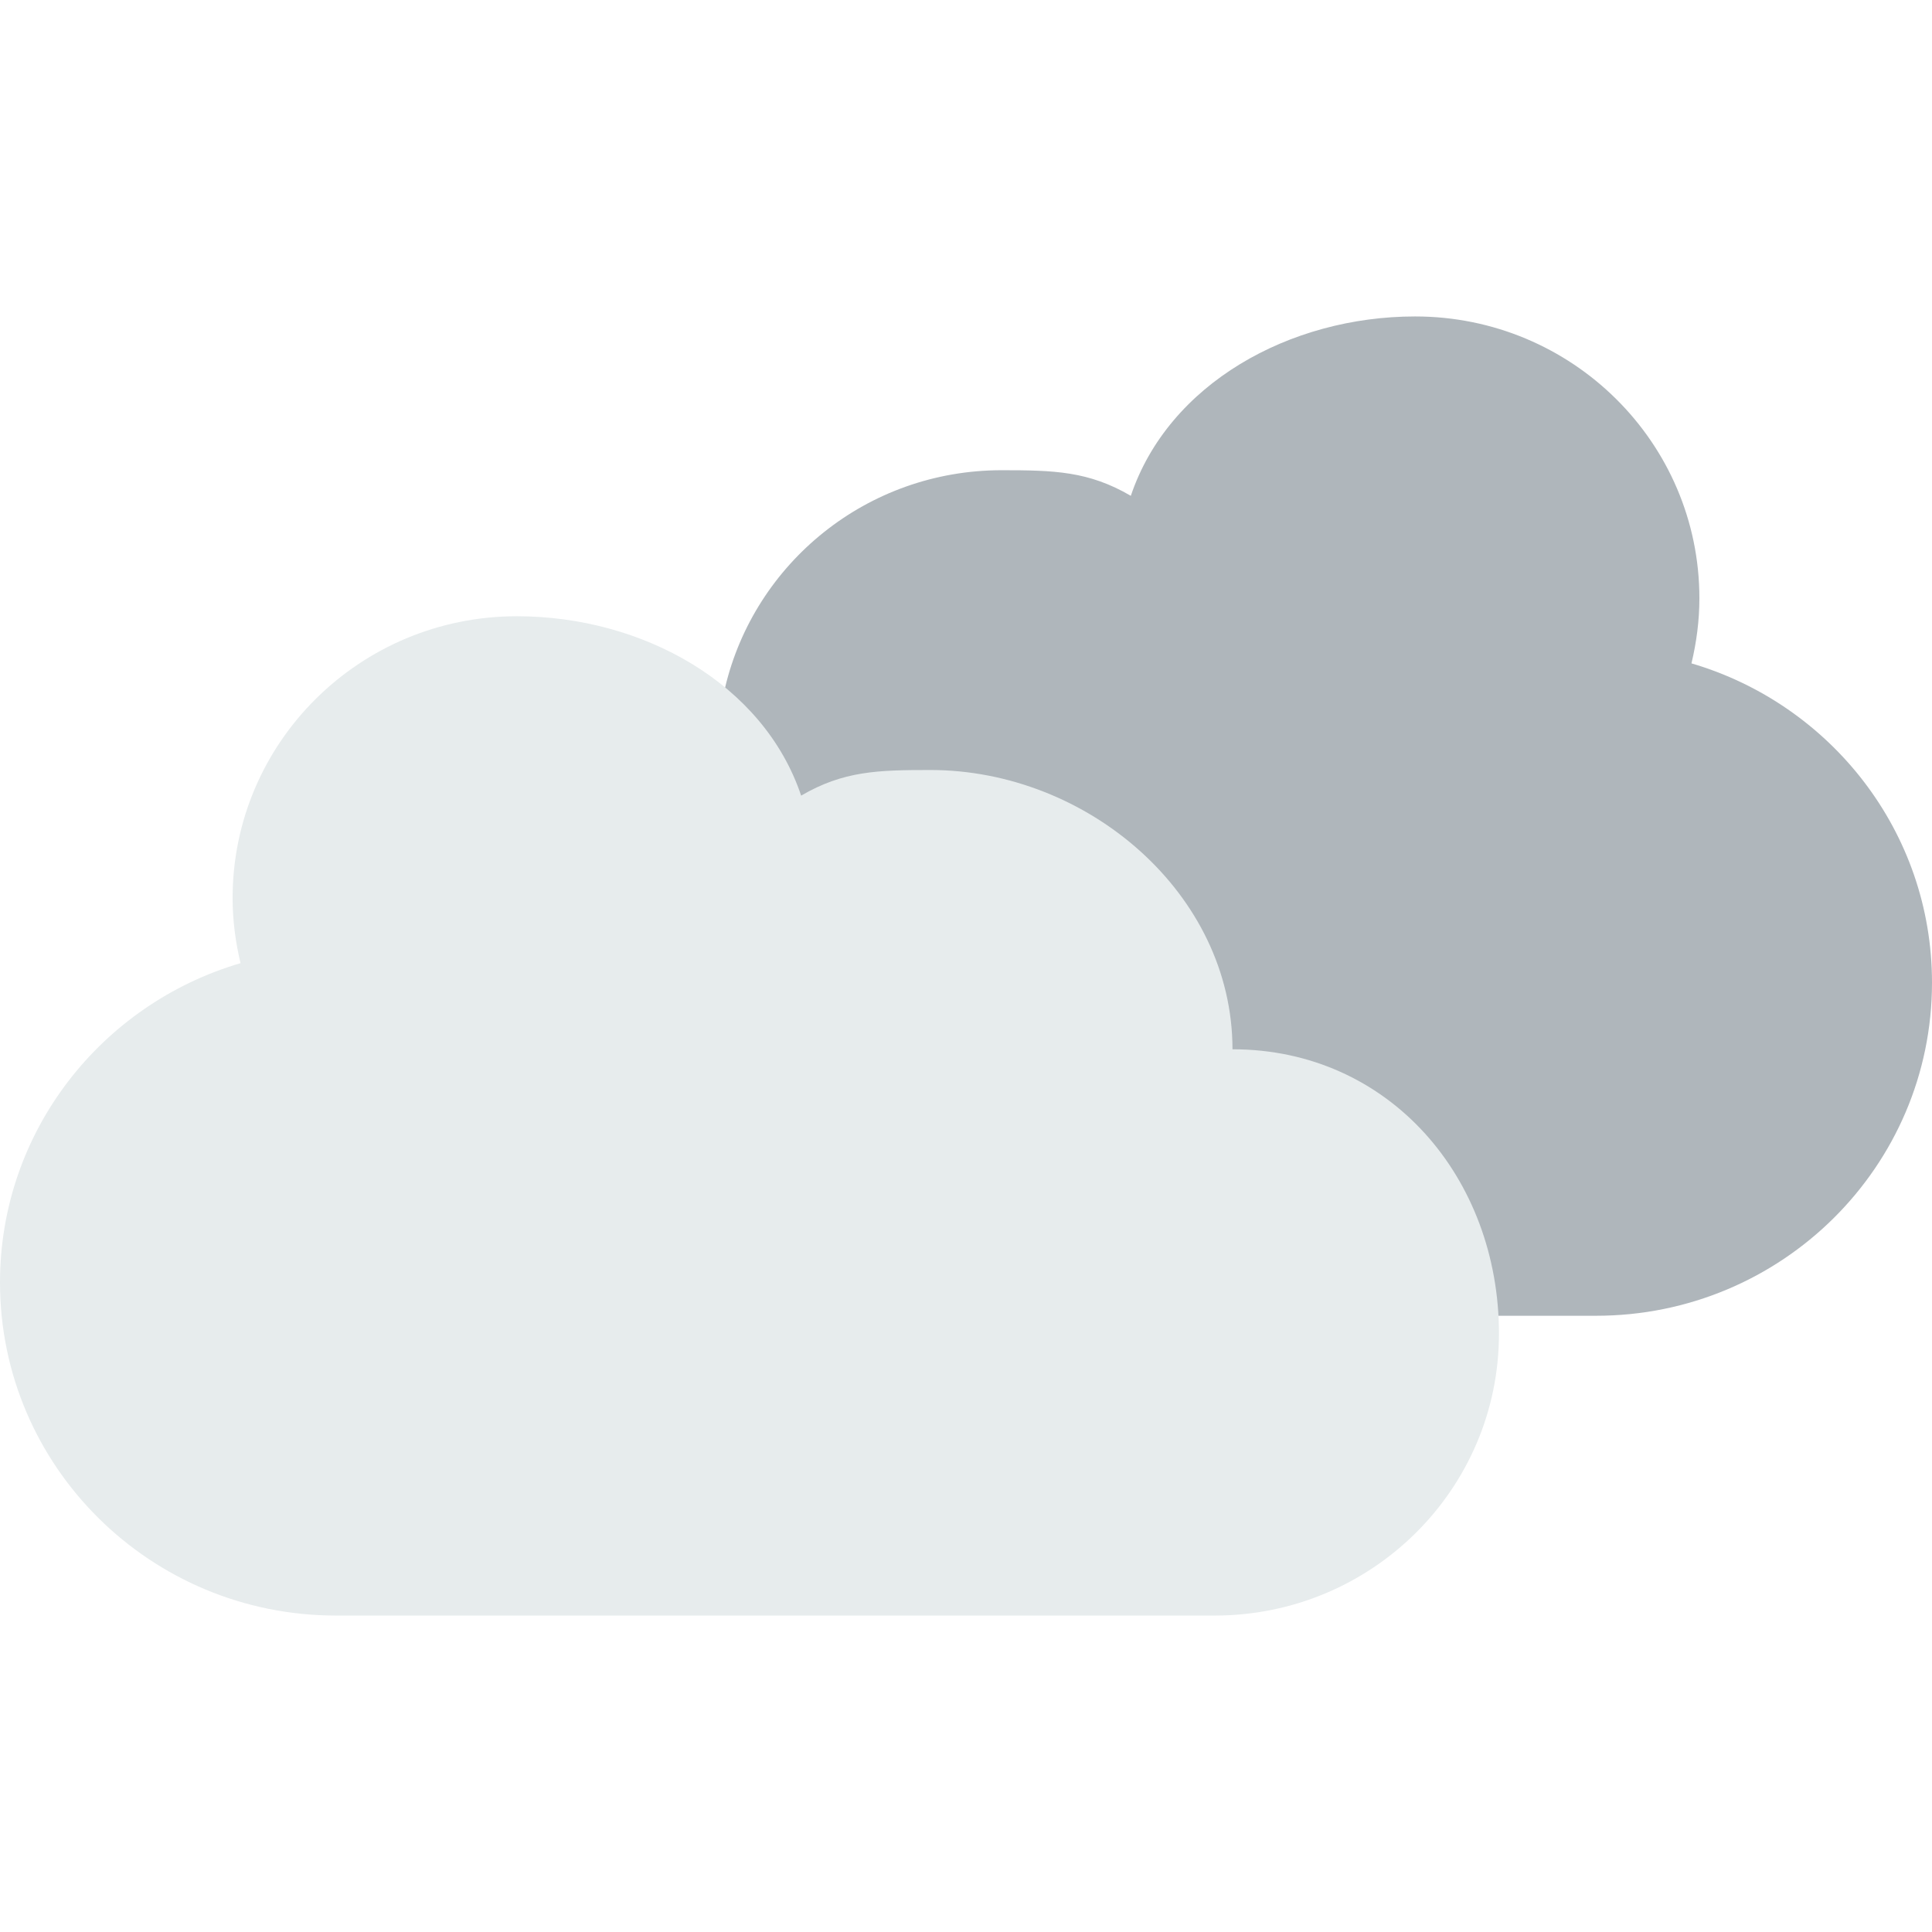
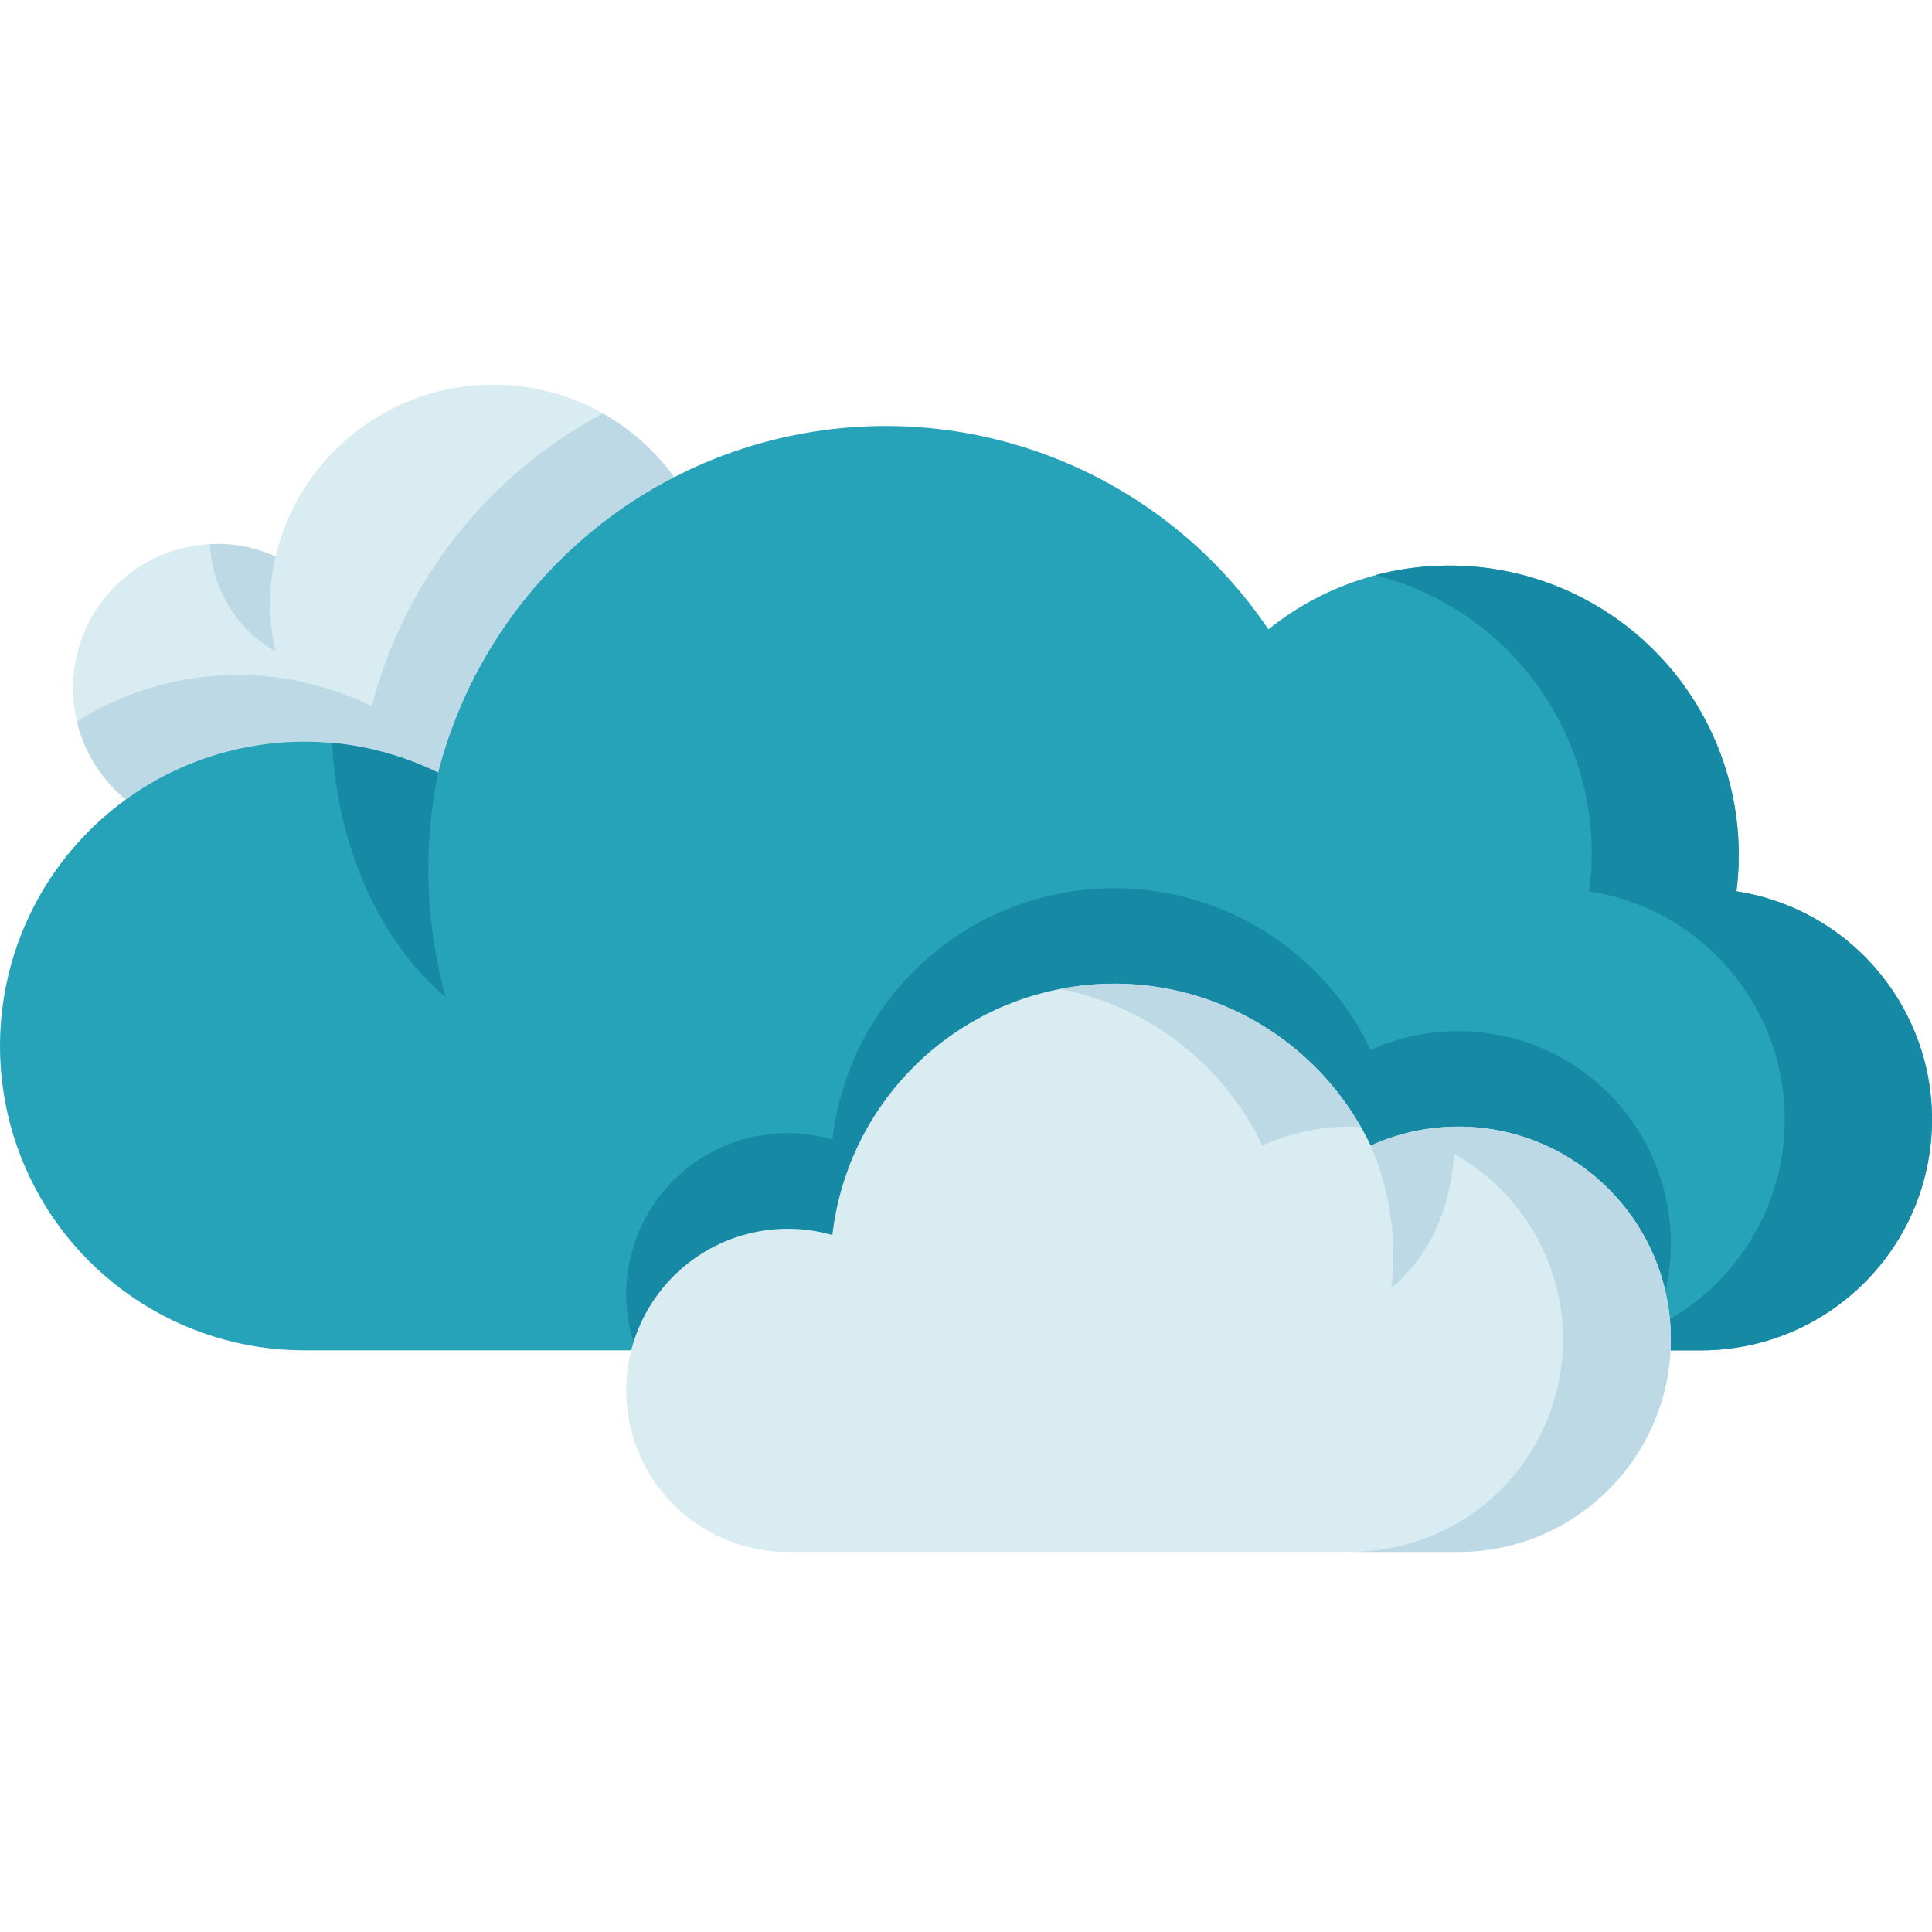
- <svg xmlns="http://www.w3.org/2000/svg" version="1.1" id="Capa_1" x="0px" y="0px" viewBox="0 0 512 512" style="enable-background:new 0 0 512 512;" xml:space="preserve">
-   <path style="fill:#AFB6BB;" d="M448.256,175.801c1.324-5.544,2.101-11.299,2.101-17.249c0-41.251-33.73-74.69-75.335-74.69  c-33.289,0-65.368,17.858-75.343,47.537c-11.202-6.541-20.303-6.788-34.242-6.788c-35.663,0-65.474,24.594-73.278,57.6  l2.048,166.479h215.058h13.7c49.17,0,89.035-39.521,89.035-88.276C512,220.381,485.094,186.615,448.256,175.801z" />
-   <path style="fill:#E7ECED;" d="M63.744,255.25c-1.324-5.544-2.101-11.299-2.101-17.249c0-41.251,33.73-74.69,75.335-74.69  c33.28,0,65.368,17.858,75.335,47.537c11.202-6.541,20.303-6.788,34.242-6.788c41.622-0.009,80.066,32.759,80.066,74.01  c41.613,0,70.621,34.119,70.621,75.37s-33.73,74.699-75.335,74.699h-20.551H102.735h-13.7C39.865,428.138,0,388.617,0,339.862  C0,299.829,26.898,266.063,63.744,255.25z" />
-   <g>
- </g>
-   <g>
- </g>
-   <g>
- </g>
-   <g>
- </g>
-   <g>
- </g>
-   <g>
- </g>
-   <g>
- </g>
-   <g>
- </g>
-   <g>
- </g>
-   <g>
- </g>
-   <g>
- </g>
-   <g>
- </g>
-   <g>
- </g>
-   <g>
- </g>
-   <g>
- </g>
+ <svg xmlns="http://www.w3.org/2000/svg" height="458pt" viewBox="0 -91 458.229 458" width="458pt">
+   <path d="m116.93.113c-24.543.016-45.871 16.859-51.57 40.73-12.73-5.656-27.621-3.023-37.637 6.66s-13.152 24.473-7.93 37.387c5.223 12.914 17.758 21.367 31.688 21.367h65.449c29.312 0 53.07-23.762 53.07-53.07 0-29.312-23.758-53.074-53.07-53.074zm0 0" fill="#d9ecf2" />
+   <path d="m170 53.188c0-19.156-10.332-36.82-27.027-46.215-27.188 14.434-47.07 39.617-54.801 69.414-22.344-11.039-48.816-9.676-69.91 3.602 3.66 15.391 17.406 26.262 33.227 26.27h65.441c29.312 0 53.07-23.762 53.07-53.07zm0 0" fill="#bdd9e5" />
+   <path d="m51.484 37.883c-.57 0-1.125.055-1.691.082.469 10.59 6.348 20.191 15.566 25.422-1.719-7.418-1.719-15.129 0-22.543-4.367-1.953-9.094-2.961-13.875-2.961zm0 0" fill="#bdd9e5" />
+   <path d="m411.848 120.289c3.535-27.746-10.129-54.859-34.535-68.523s-54.668-11.141-76.473 6.379c-24.137-35.707-66.969-53.953-109.445-46.621-42.477 7.336-76.707 38.887-87.477 80.621-26.715-13.078-58.719-8.43-80.609 11.711-21.891 20.145-29.184 51.648-18.371 79.359 10.816 27.711 37.523 45.949 67.27 45.941h331.199c28.625.027 52.441-21.992 54.652-50.531 2.207-28.535-17.934-53.961-46.223-58.34zm0 0" fill="#26a3b9" />
+   <path d="m411.848 120.289c2.871-22.652-5.707-45.25-22.891-60.289-17.184-15.039-40.719-20.547-62.793-14.699 33.5 8.492 55.324 40.734 50.754 74.988 28.285 4.379 48.43 29.805 46.219 58.34-2.211 28.539-26.027 50.559-54.652 50.531h34.93c28.625.027 52.441-21.992 54.652-50.531 2.211-28.535-17.934-53.961-46.219-58.34zm0 0" fill="#168aa5" />
+   <path d="m345.84 153.438c-7.156.004-14.23 1.539-20.746 4.5-12.902-27.113-42.207-42.406-71.828-37.48-29.625 4.922-52.406 28.871-55.844 58.703-13.867-4.023-28.82.105-38.656 10.676-9.84 10.57-12.887 25.777-7.879 39.324h238.562c9.074-15.594 9.121-34.848.117-50.48-9.004-15.633-25.676-25.258-43.715-25.238zm0 0" fill="#168aa5" />
+   <path d="m78.754 85.07c2.281 42.031 26.934 60.266 26.934 60.266-4.793-17.34-5.398-35.57-1.77-53.191-7.887-3.871-16.414-6.27-25.164-7.074zm0 0" fill="#168aa5" />
+   <path d="m345.84 176.094c-7.156.004-14.23 1.539-20.746 4.5-12.902-27.113-42.207-42.406-71.828-37.48-29.625 4.922-52.406 28.871-55.844 58.699-14.395-4.129-29.879.5-39.641 11.859-9.762 11.355-12.012 27.359-5.762 40.973 6.25 13.609 19.855 22.332 34.832 22.328h158.988c27.859 0 50.445-22.582 50.445-50.441 0-27.855-22.586-50.441-50.445-50.441zm0 0" fill="#d9ecf2" />
+   <g fill="#bdd9e5">
+     <path d="m299.41 180.594c6.516-2.961 13.59-4.496 20.746-4.5.891 0 1.758.09 2.633.133-14.281-25.133-43.023-38.332-71.391-32.781 20.984 4.078 38.797 17.859 48.012 37.148zm0 0" />
+     <path d="m345.84 176.094c-4.312.02-8.609.602-12.773 1.73 24.543 6.426 40.484 30.098 37.211 55.258-3.273 25.16-24.742 43.965-50.117 43.895h25.68c27.859 0 50.445-22.582 50.445-50.441 0-27.855-22.586-50.441-50.445-50.441zm0 0" />
+     <path d="m330 214.277s16.133-11.051 14.914-38.133c-6.84.121-13.586 1.637-19.82 4.453 4.586 10.594 6.281 22.219 4.906 33.68zm0 0" />
+   </g>
</svg>
